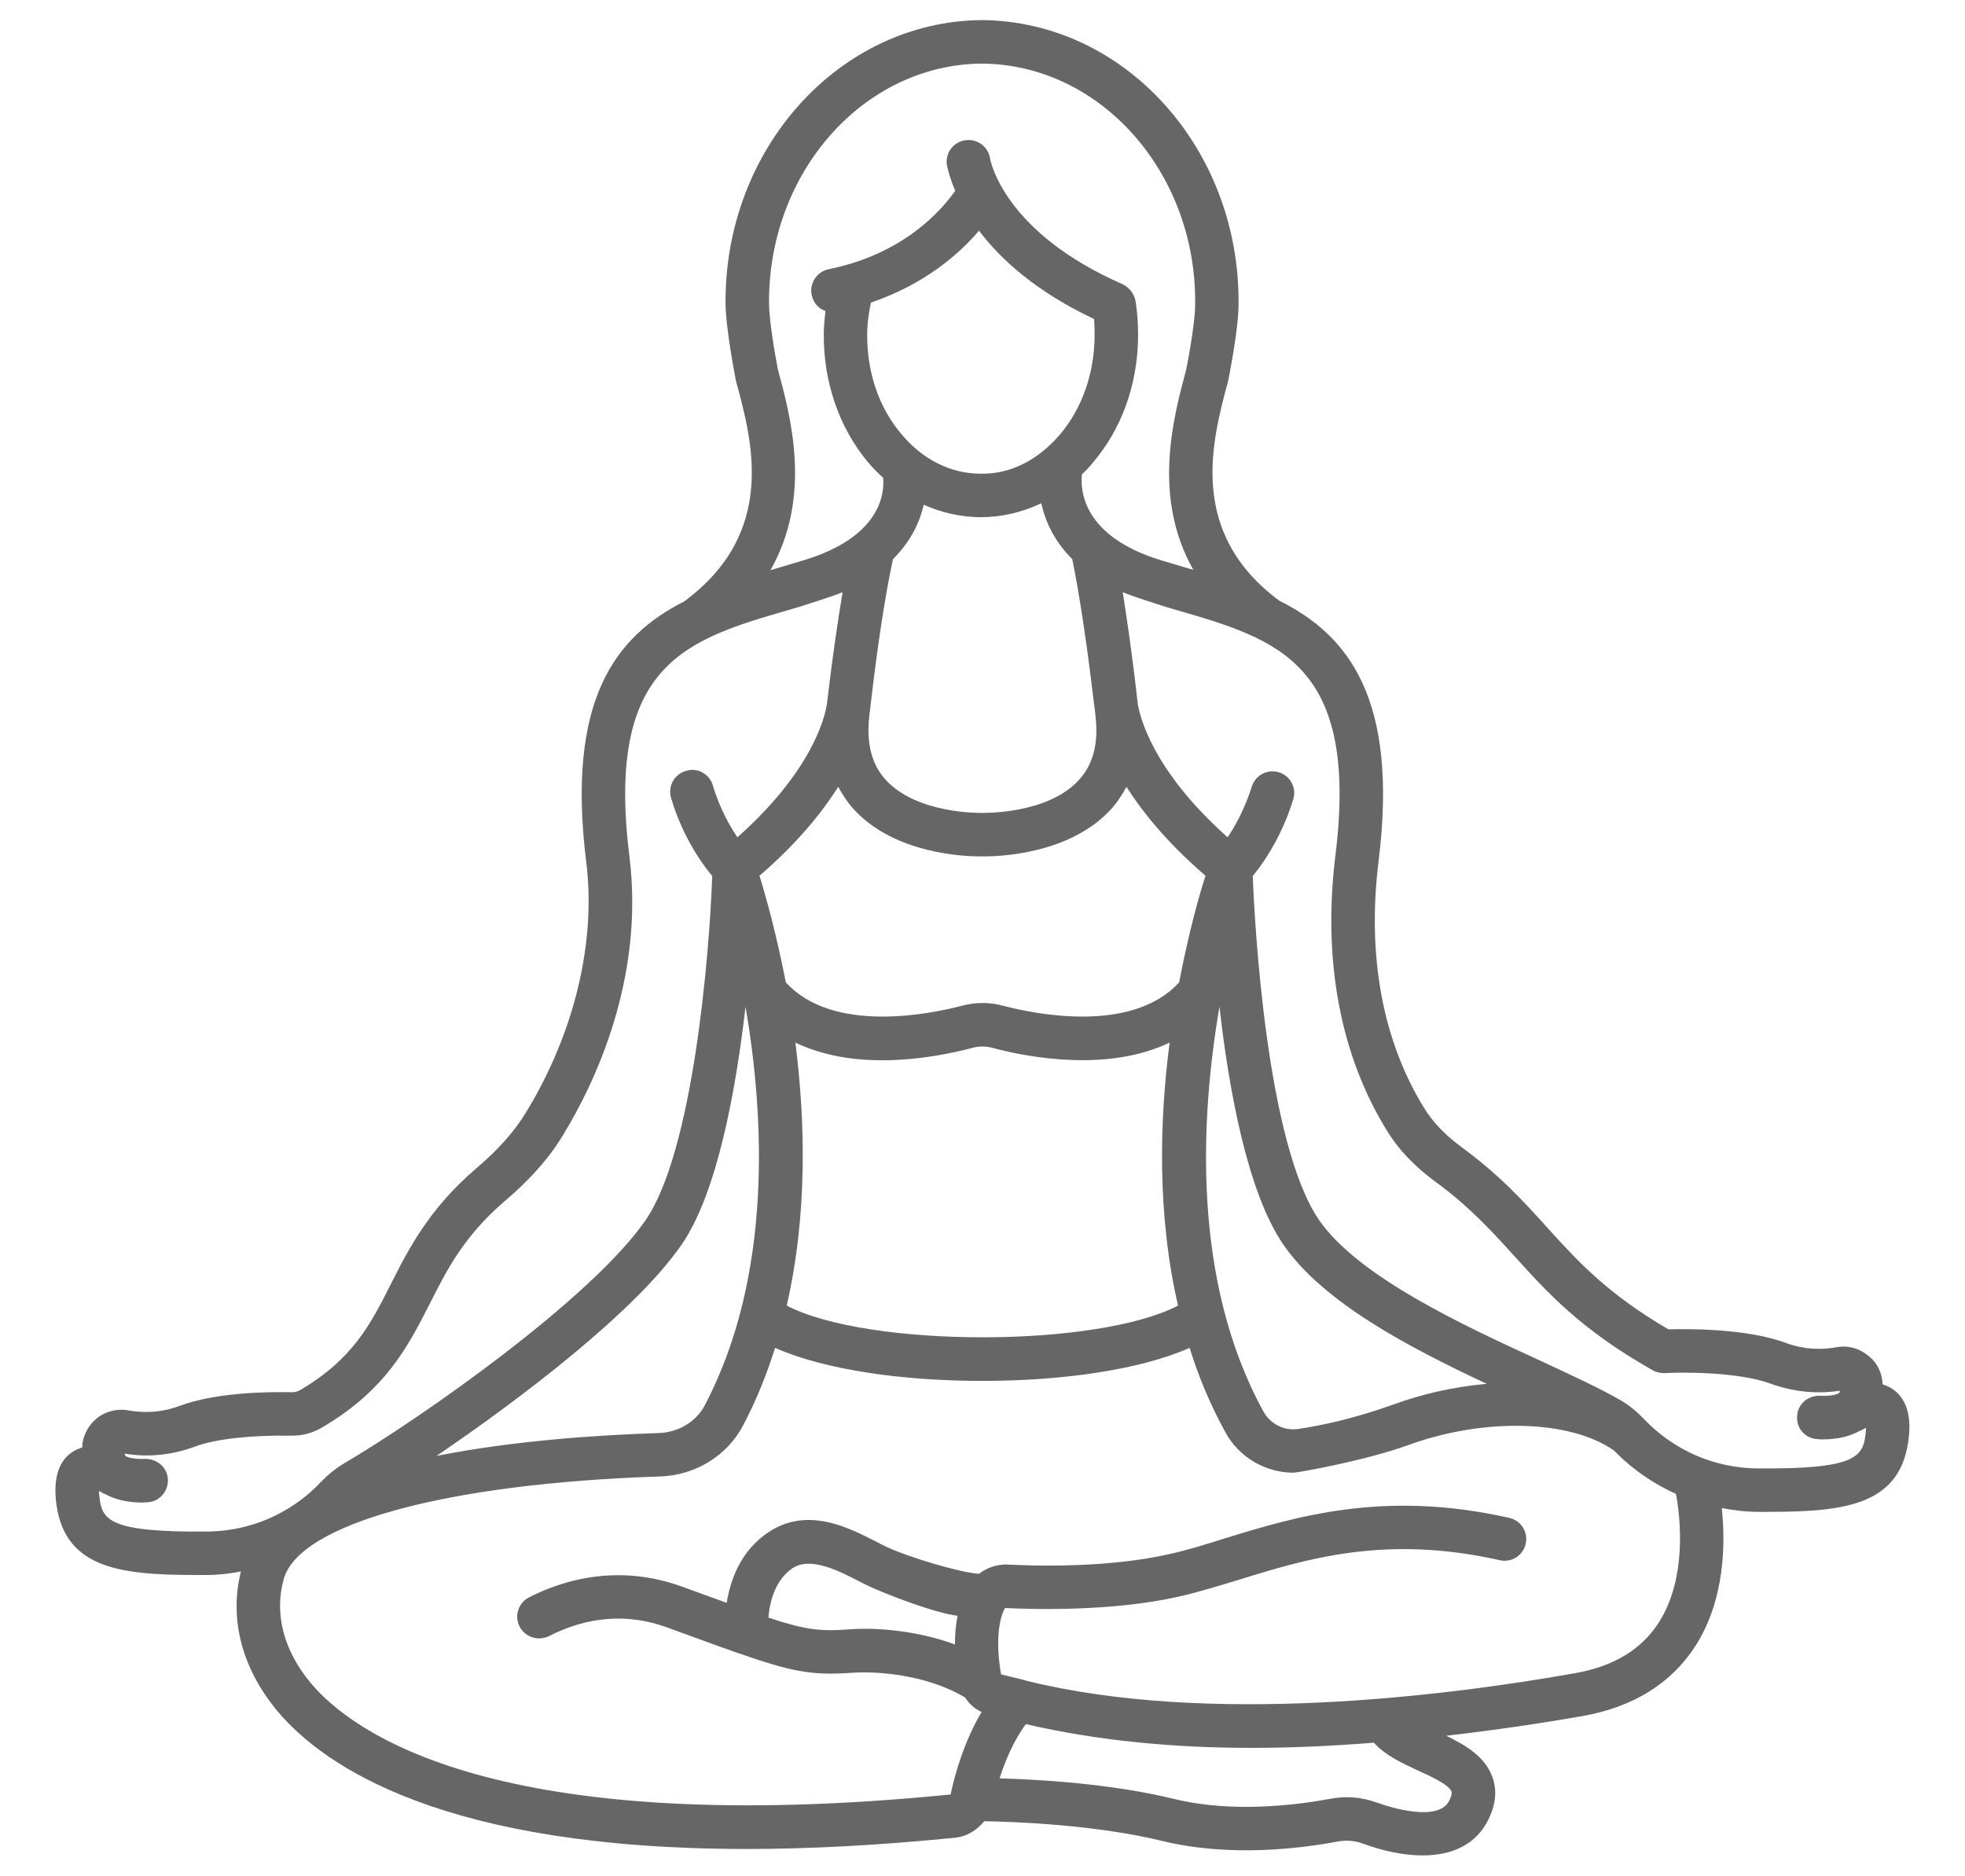
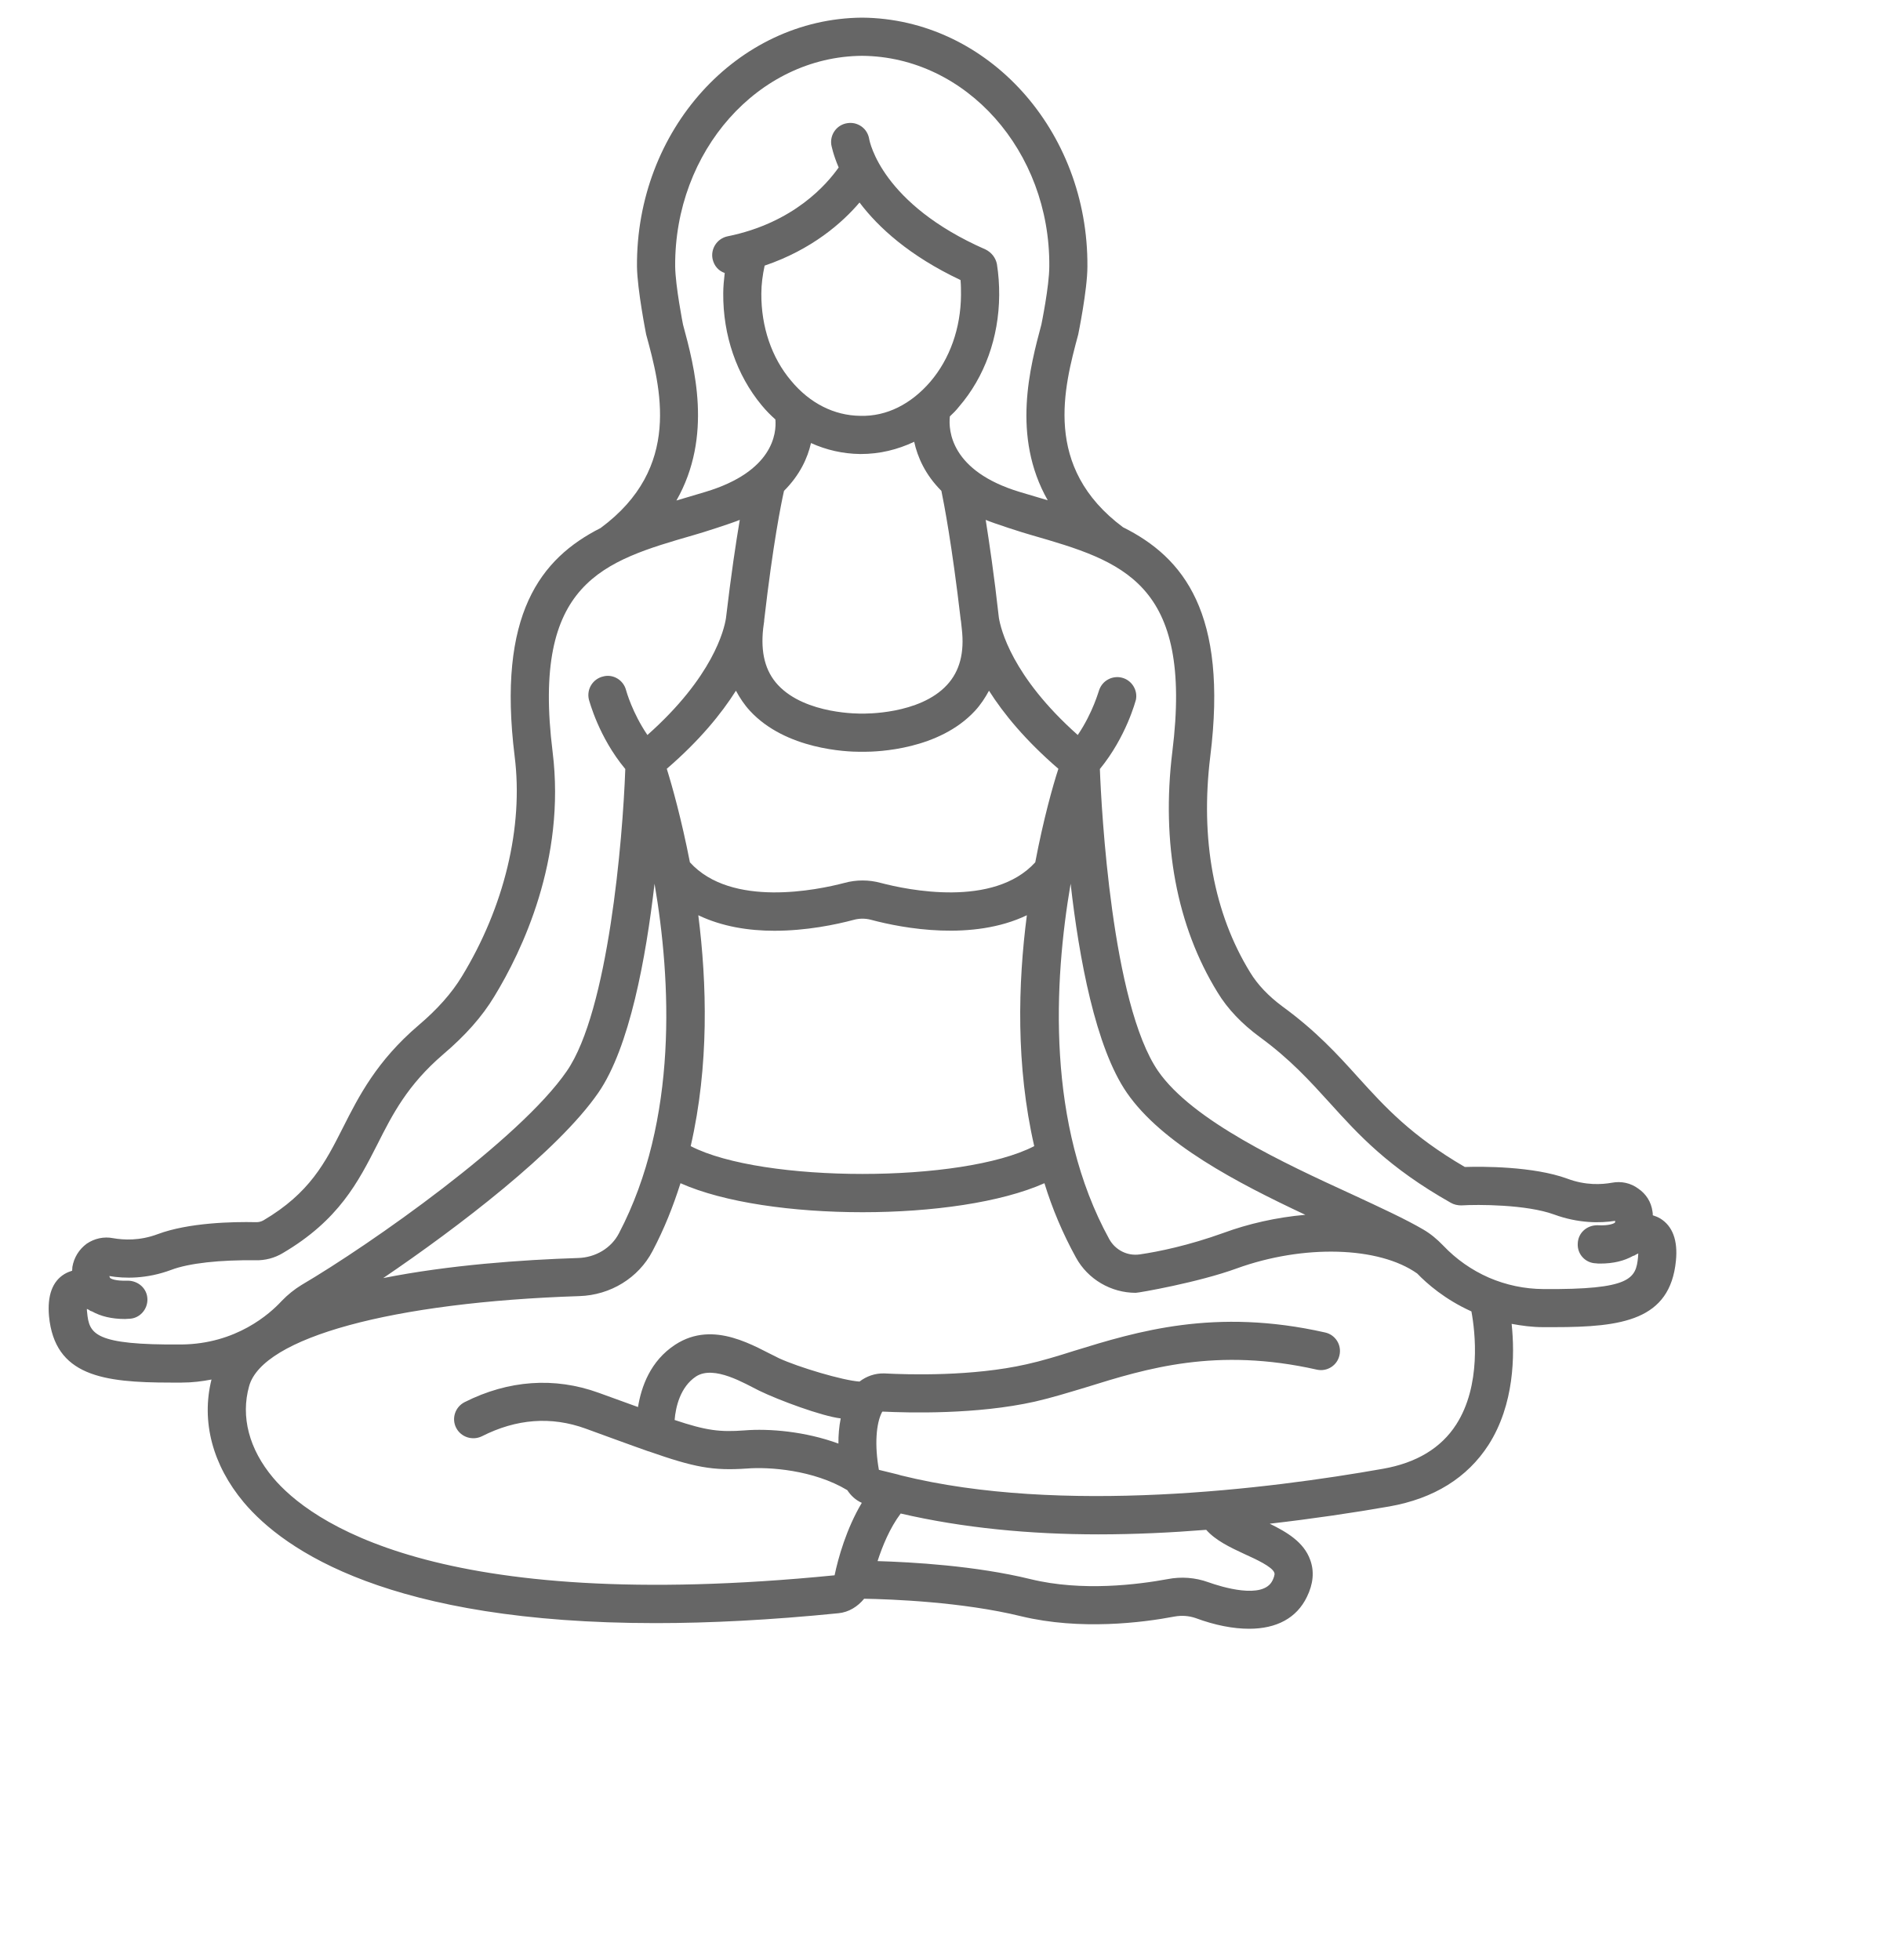
- <svg xmlns="http://www.w3.org/2000/svg" width="22" height="21" viewBox="0 0 22 21" fill="none">
+ <svg xmlns="http://www.w3.org/2000/svg" width="24" height="25" viewBox="0 0 24 25" fill="none">
  <path d="M21.174 15.543C21.142 15.524 21.109 15.511 21.077 15.501C21.077 15.485 21.077 15.472 21.073 15.452C21.057 15.332 20.992 15.229 20.892 15.161C20.795 15.089 20.675 15.063 20.555 15.086C20.425 15.109 20.221 15.122 19.987 15.034C19.552 14.875 18.901 14.878 18.68 14.885C17.996 14.486 17.665 14.123 17.318 13.74C17.055 13.448 16.783 13.15 16.351 12.835C16.176 12.705 16.037 12.559 15.943 12.404C15.479 11.651 15.304 10.701 15.434 9.647C15.661 7.824 15.096 7.111 14.321 6.725C13.293 5.959 13.569 4.941 13.75 4.266C13.75 4.266 13.867 3.696 13.867 3.401C13.88 1.662 12.592 0.238 10.993 0.225C9.398 0.238 8.11 1.662 8.123 3.401C8.127 3.696 8.24 4.266 8.24 4.266C8.425 4.944 8.701 5.966 7.659 6.735C6.891 7.124 6.339 7.837 6.563 9.647C6.677 10.549 6.43 11.57 5.889 12.456C5.759 12.67 5.577 12.874 5.337 13.078C4.805 13.532 4.575 13.983 4.374 14.382C4.147 14.83 3.952 15.216 3.359 15.566C3.33 15.582 3.298 15.59 3.265 15.589C2.967 15.582 2.405 15.595 2.013 15.741C1.779 15.829 1.575 15.816 1.442 15.793C1.325 15.77 1.205 15.796 1.105 15.864C1.008 15.936 0.943 16.04 0.923 16.16C0.92 16.179 0.923 16.192 0.92 16.208C0.888 16.218 0.855 16.231 0.823 16.25C0.667 16.344 0.602 16.526 0.625 16.789C0.699 17.548 1.309 17.635 2.175 17.635H2.318C2.454 17.635 2.577 17.619 2.697 17.596C2.564 18.131 2.71 18.686 3.109 19.163C3.631 19.782 4.977 20.703 8.36 20.703C9.051 20.703 9.823 20.664 10.692 20.577C10.825 20.564 10.938 20.492 11.02 20.392C11.36 20.398 12.271 20.431 13.024 20.616C13.776 20.797 14.571 20.697 14.979 20.619C15.07 20.603 15.158 20.609 15.245 20.638C15.498 20.732 15.729 20.775 15.93 20.775C16.28 20.775 16.536 20.638 16.666 20.369C16.747 20.204 16.763 20.045 16.708 19.896C16.627 19.669 16.41 19.542 16.192 19.435C16.734 19.373 17.253 19.296 17.717 19.215C18.288 19.114 18.712 18.848 18.982 18.43C19.312 17.914 19.319 17.285 19.277 16.886C19.403 16.909 19.536 16.928 19.679 16.928H19.818C20.688 16.928 21.297 16.84 21.372 16.082C21.398 15.822 21.33 15.64 21.174 15.543ZM10.993 0.712C12.32 0.722 13.393 1.928 13.381 3.397C13.381 3.65 13.28 4.14 13.28 4.14C13.137 4.675 12.897 5.564 13.361 6.381L13.001 6.274C12.125 6.008 12.093 5.492 12.113 5.311C12.155 5.272 12.194 5.233 12.229 5.188C12.557 4.808 12.738 4.305 12.742 3.767C12.743 3.633 12.734 3.5 12.713 3.368C12.705 3.328 12.688 3.291 12.663 3.259C12.638 3.227 12.606 3.201 12.57 3.183C11.246 2.603 11.091 1.811 11.084 1.772C11.079 1.741 11.068 1.711 11.051 1.683C11.035 1.656 11.013 1.633 10.987 1.614C10.961 1.595 10.931 1.582 10.9 1.574C10.869 1.567 10.837 1.566 10.805 1.571C10.672 1.591 10.582 1.714 10.601 1.847C10.604 1.86 10.624 1.97 10.695 2.136C10.549 2.343 10.128 2.843 9.275 3.015C9.212 3.029 9.157 3.067 9.122 3.121C9.087 3.175 9.074 3.24 9.087 3.303C9.106 3.391 9.164 3.456 9.242 3.482C9.232 3.569 9.223 3.657 9.223 3.741C9.219 4.279 9.395 4.785 9.712 5.168C9.768 5.236 9.826 5.295 9.888 5.35C9.904 5.528 9.858 6.015 8.996 6.274C8.902 6.303 8.655 6.375 8.626 6.384C9.093 5.564 8.856 4.678 8.71 4.14C8.71 4.14 8.613 3.65 8.61 3.397C8.6 1.928 9.67 0.722 10.993 0.712ZM8.905 11.674C9.21 11.82 9.55 11.872 9.875 11.872C10.283 11.872 10.659 11.794 10.89 11.732C10.961 11.713 11.036 11.713 11.107 11.732C11.522 11.843 12.404 12.005 13.095 11.674C12.982 12.543 12.953 13.591 13.189 14.619C12.275 15.092 9.722 15.092 8.808 14.619C9.044 13.591 9.015 12.543 8.905 11.674ZM11.233 11.262C11.081 11.22 10.919 11.22 10.767 11.262C10.432 11.35 9.327 11.583 8.798 10.999C8.691 10.451 8.571 10.023 8.503 9.806C8.924 9.443 9.2 9.102 9.385 8.81C9.434 8.901 9.492 8.989 9.563 9.066C10.021 9.563 10.805 9.589 10.964 9.589H11.023C11.191 9.589 11.976 9.563 12.434 9.066C12.505 8.989 12.563 8.901 12.612 8.81C12.797 9.102 13.076 9.443 13.497 9.806C13.426 10.023 13.306 10.451 13.202 10.999C12.67 11.583 11.568 11.35 11.233 11.262ZM10.342 5.651C10.536 5.739 10.747 5.788 10.968 5.791H10.977C11.217 5.791 11.444 5.736 11.658 5.635C11.701 5.83 11.798 6.054 12.005 6.261C12.038 6.423 12.138 6.932 12.252 7.909C12.252 7.912 12.255 7.918 12.255 7.925L12.265 8.019C12.301 8.324 12.239 8.561 12.077 8.736C11.726 9.118 11.013 9.102 10.993 9.102C10.984 9.102 10.274 9.118 9.92 8.736C9.758 8.561 9.699 8.324 9.732 8.019C9.735 7.983 9.742 7.957 9.745 7.922V7.912C9.858 6.932 9.962 6.42 9.998 6.261C10.202 6.057 10.3 5.839 10.342 5.651ZM9.709 3.744C9.709 3.628 9.725 3.508 9.751 3.388C10.355 3.183 10.744 2.839 10.961 2.583C11.201 2.901 11.597 3.264 12.249 3.572C12.255 3.637 12.255 3.699 12.255 3.764C12.252 4.185 12.113 4.578 11.863 4.87C11.62 5.152 11.308 5.314 10.971 5.304C10.637 5.301 10.325 5.142 10.089 4.857C9.839 4.562 9.706 4.166 9.709 3.744ZM2.315 17.149C1.202 17.158 1.137 17.016 1.111 16.74C1.108 16.724 1.108 16.708 1.108 16.695C1.124 16.701 1.141 16.711 1.154 16.721C1.16 16.724 1.167 16.724 1.173 16.727C1.283 16.789 1.423 16.824 1.595 16.824C1.611 16.824 1.627 16.821 1.647 16.821C1.779 16.818 1.883 16.704 1.88 16.571C1.877 16.435 1.763 16.335 1.627 16.335C1.468 16.341 1.41 16.309 1.403 16.299C1.403 16.299 1.4 16.289 1.394 16.276C1.585 16.309 1.867 16.315 2.182 16.198C2.409 16.111 2.811 16.069 3.255 16.075C3.382 16.078 3.502 16.046 3.605 15.984C4.322 15.563 4.569 15.073 4.809 14.603C5.007 14.21 5.195 13.841 5.652 13.448C5.934 13.208 6.148 12.968 6.304 12.709C6.654 12.135 7.218 10.967 7.047 9.589C6.777 7.422 7.692 7.159 8.847 6.825C8.944 6.799 9.343 6.67 9.434 6.631C9.385 6.919 9.323 7.331 9.258 7.883C9.236 8.032 9.09 8.635 8.256 9.375C8.062 9.089 7.987 8.814 7.984 8.804C7.951 8.674 7.818 8.593 7.689 8.629C7.559 8.661 7.478 8.791 7.51 8.924C7.517 8.943 7.634 9.401 7.974 9.809C7.942 10.708 7.757 12.897 7.228 13.662C6.628 14.535 4.728 15.871 3.845 16.39C3.755 16.445 3.67 16.513 3.592 16.594C3.44 16.759 3.012 17.142 2.315 17.149ZM7.893 15.731C7.796 15.919 7.595 16.04 7.371 16.046C6.661 16.069 5.733 16.134 4.887 16.302C5.837 15.657 7.115 14.684 7.63 13.938C8.029 13.361 8.237 12.219 8.347 11.272C8.558 12.501 8.652 14.282 7.893 15.731ZM16.251 20.061C16.261 20.087 16.238 20.136 16.228 20.158C16.108 20.408 15.57 20.239 15.408 20.181C15.241 20.121 15.062 20.108 14.889 20.142C14.519 20.21 13.802 20.304 13.141 20.142C12.437 19.97 11.629 19.925 11.191 19.912C11.253 19.721 11.347 19.49 11.486 19.305C12.281 19.49 13.141 19.571 14.007 19.571C14.47 19.571 14.931 19.549 15.382 19.513C15.502 19.649 15.687 19.737 15.868 19.821C16.011 19.886 16.225 19.983 16.251 20.061ZM18.57 18.17C18.378 18.469 18.064 18.66 17.633 18.735C16.189 18.991 13.53 19.325 11.49 18.819C11.467 18.809 11.279 18.767 11.208 18.748C11.152 18.433 11.172 18.16 11.246 18.015C11.25 18.011 11.25 18.008 11.253 18.005C11.59 18.021 12.453 18.044 13.196 17.878C13.406 17.83 13.617 17.765 13.844 17.697C14.626 17.453 15.511 17.181 16.793 17.47C16.922 17.499 17.052 17.418 17.081 17.288C17.113 17.155 17.029 17.025 16.899 16.996C15.492 16.678 14.499 16.983 13.698 17.23C13.484 17.298 13.28 17.36 13.089 17.402C12.404 17.557 11.594 17.535 11.276 17.518C11.159 17.515 11.049 17.554 10.961 17.622C10.75 17.609 10.176 17.437 9.933 17.324C9.631 17.181 9.106 16.828 8.61 17.152C8.292 17.36 8.178 17.69 8.136 17.947C8.052 17.917 7.634 17.765 7.634 17.765C7.072 17.561 6.482 17.603 5.924 17.885C5.804 17.947 5.756 18.092 5.817 18.212C5.879 18.332 6.025 18.378 6.145 18.32C6.586 18.096 7.03 18.063 7.468 18.222C7.468 18.222 8.107 18.456 8.266 18.511H8.269C8.859 18.718 9.09 18.761 9.528 18.731C9.807 18.709 10.374 18.748 10.805 19.007C10.851 19.078 10.912 19.134 10.99 19.169C10.793 19.5 10.689 19.873 10.643 20.093C5.548 20.599 3.939 19.393 3.482 18.848C3.177 18.485 3.067 18.07 3.177 17.68C3.349 17.061 5 16.61 7.387 16.532C7.786 16.52 8.143 16.299 8.321 15.958C8.47 15.676 8.584 15.388 8.678 15.092C9.232 15.339 10.111 15.462 11 15.462C11.885 15.462 12.764 15.339 13.319 15.092C13.419 15.417 13.553 15.735 13.721 16.04C13.873 16.318 14.169 16.49 14.483 16.49C14.522 16.49 15.284 16.357 15.771 16.179C16.621 15.871 17.584 15.897 18.073 16.244C18.197 16.373 18.427 16.575 18.764 16.727C18.813 16.99 18.891 17.671 18.57 18.17ZM10.721 18.092C10.7 18.198 10.691 18.306 10.692 18.413C10.27 18.258 9.81 18.219 9.492 18.245C9.181 18.268 9.009 18.248 8.603 18.112C8.616 17.947 8.675 17.69 8.876 17.557C9.106 17.408 9.498 17.648 9.683 17.739C9.93 17.859 10.478 18.063 10.721 18.092ZM13.653 11.272C13.76 12.219 13.971 13.361 14.37 13.938C14.817 14.586 15.774 15.086 16.646 15.495C16.277 15.527 15.914 15.611 15.605 15.725C15.155 15.887 14.775 15.965 14.535 16C14.376 16.023 14.224 15.945 14.146 15.806C13.342 14.343 13.439 12.521 13.653 11.272ZM20.889 16.033C20.863 16.309 20.798 16.451 19.682 16.442C19.443 16.441 19.206 16.391 18.986 16.296C18.767 16.2 18.569 16.061 18.404 15.887C18.326 15.806 18.245 15.738 18.151 15.683C17.924 15.55 17.607 15.404 17.237 15.232C16.381 14.839 15.21 14.298 14.769 13.662C14.178 12.803 14.045 10.322 14.026 9.809C14.363 9.397 14.48 8.943 14.486 8.924C14.498 8.863 14.485 8.801 14.452 8.749C14.419 8.697 14.367 8.659 14.307 8.644C14.248 8.629 14.184 8.637 14.13 8.667C14.076 8.696 14.036 8.745 14.016 8.804C14.013 8.807 13.938 9.089 13.744 9.375C12.901 8.625 12.761 8.019 12.738 7.879C12.677 7.328 12.615 6.919 12.57 6.631C12.657 6.67 13.056 6.799 13.153 6.825C14.308 7.159 15.22 7.422 14.95 9.589C14.808 10.75 15.005 11.813 15.528 12.66C15.654 12.868 15.836 13.059 16.066 13.228C16.455 13.513 16.698 13.782 16.958 14.068C17.324 14.473 17.704 14.891 18.502 15.342C18.541 15.365 18.589 15.375 18.635 15.375C18.842 15.362 19.465 15.362 19.818 15.491C20.13 15.605 20.405 15.602 20.597 15.572C20.597 15.585 20.597 15.592 20.593 15.595C20.587 15.602 20.529 15.637 20.37 15.628C20.233 15.628 20.123 15.728 20.12 15.864C20.113 15.997 20.217 16.111 20.354 16.114C20.37 16.117 20.389 16.117 20.405 16.117C20.577 16.117 20.713 16.082 20.824 16.02C20.83 16.017 20.837 16.017 20.843 16.014C20.856 16.004 20.872 15.997 20.892 15.988C20.892 16 20.889 16.017 20.889 16.033Z" fill="#666666" />
</svg>
